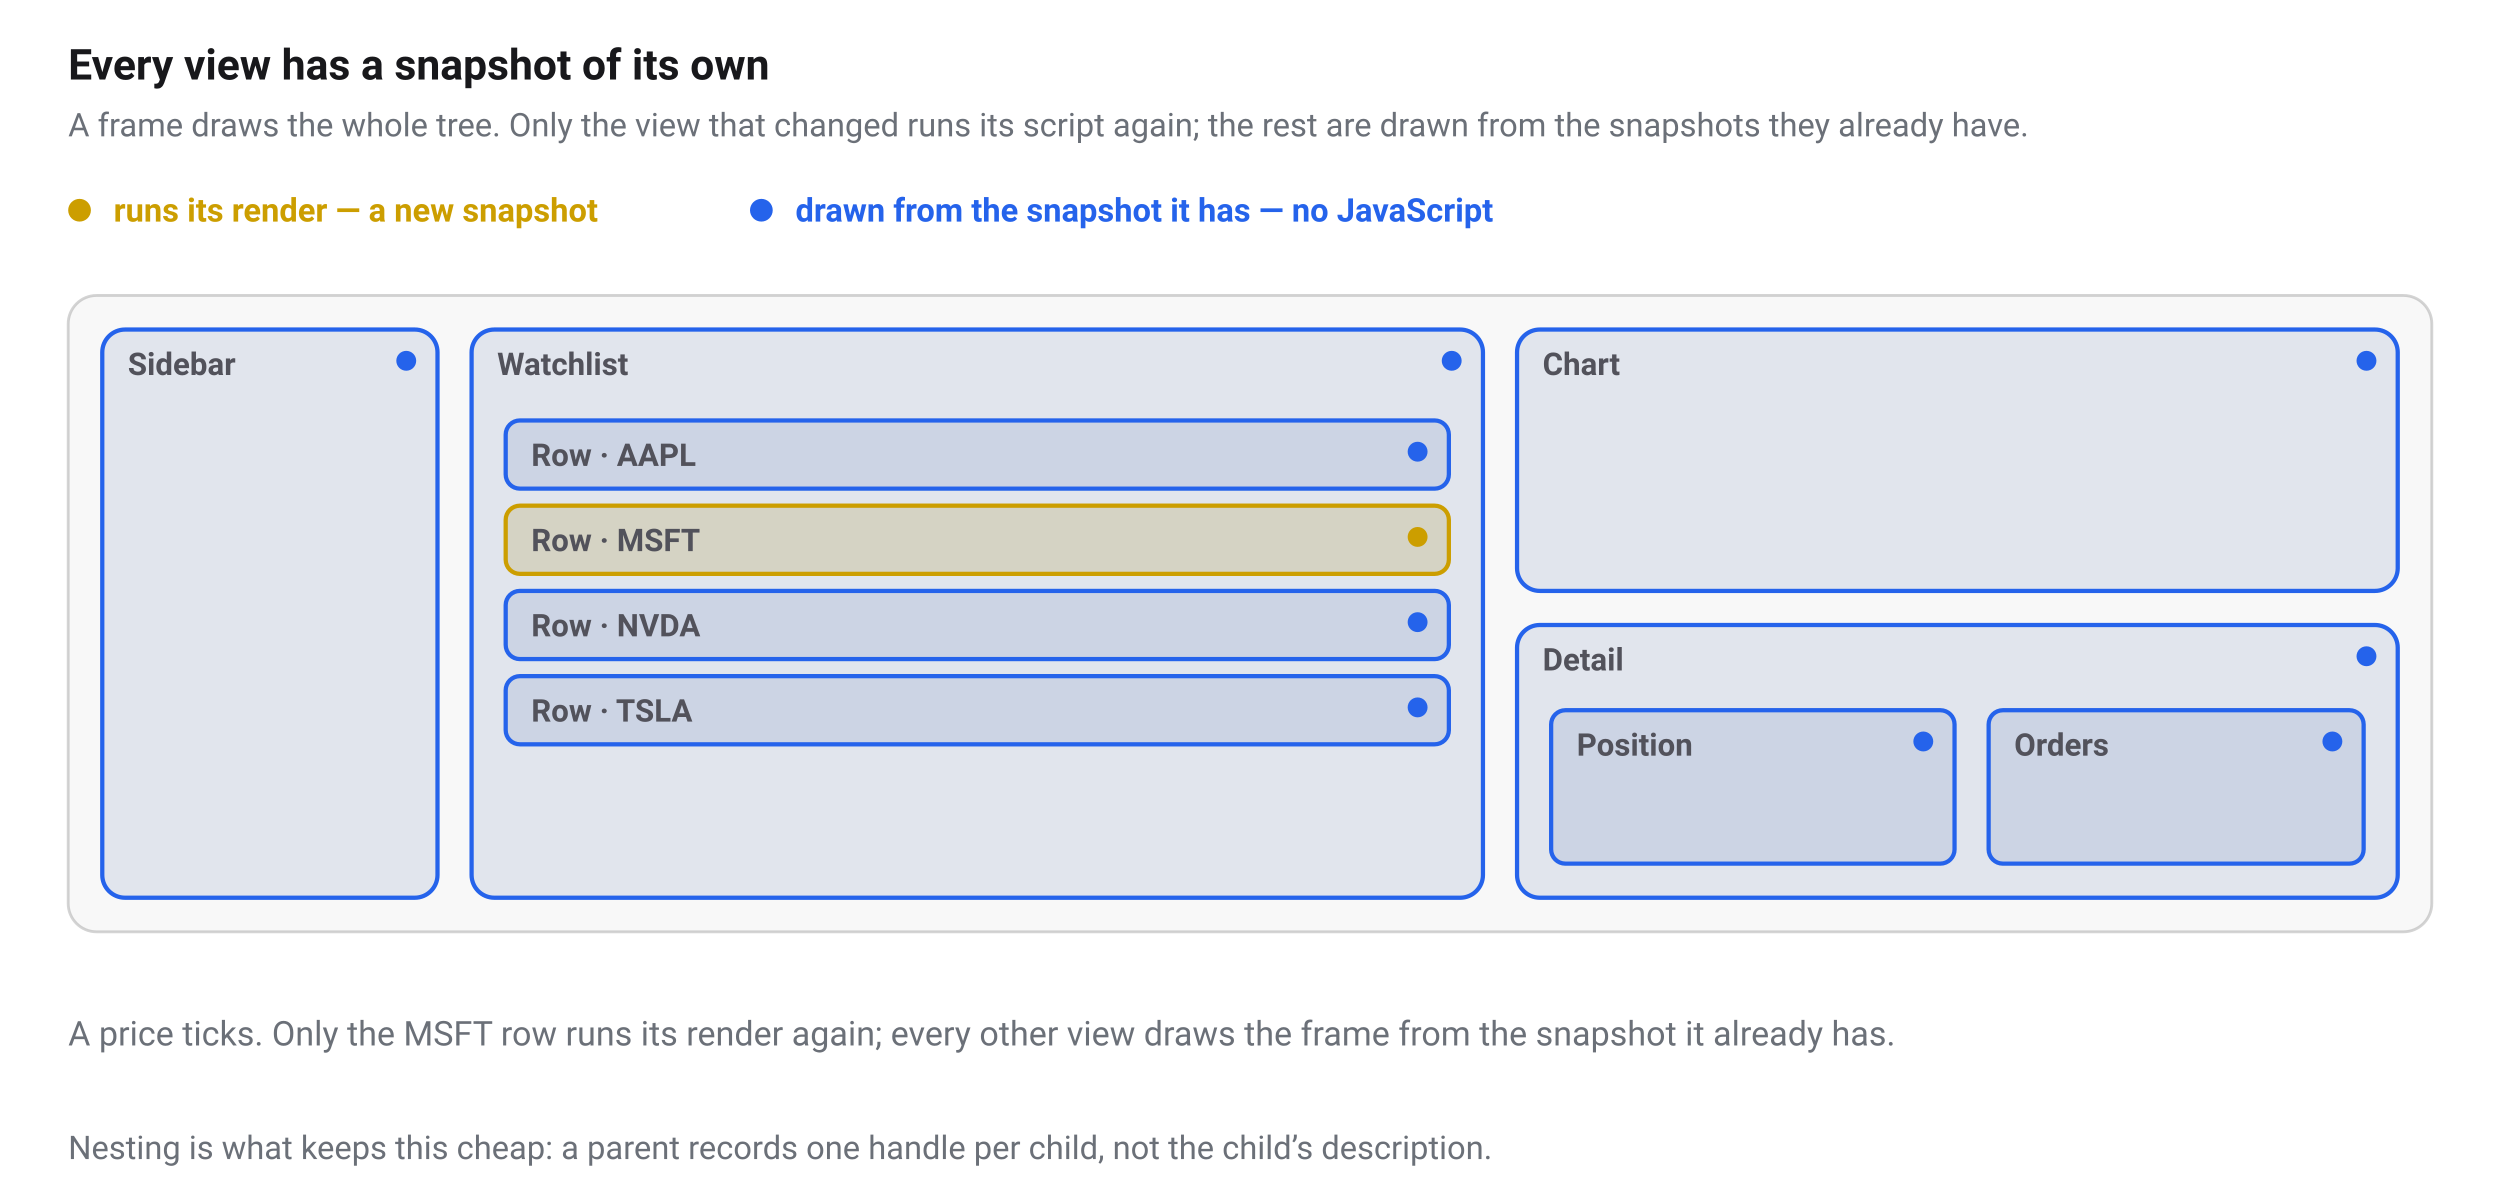
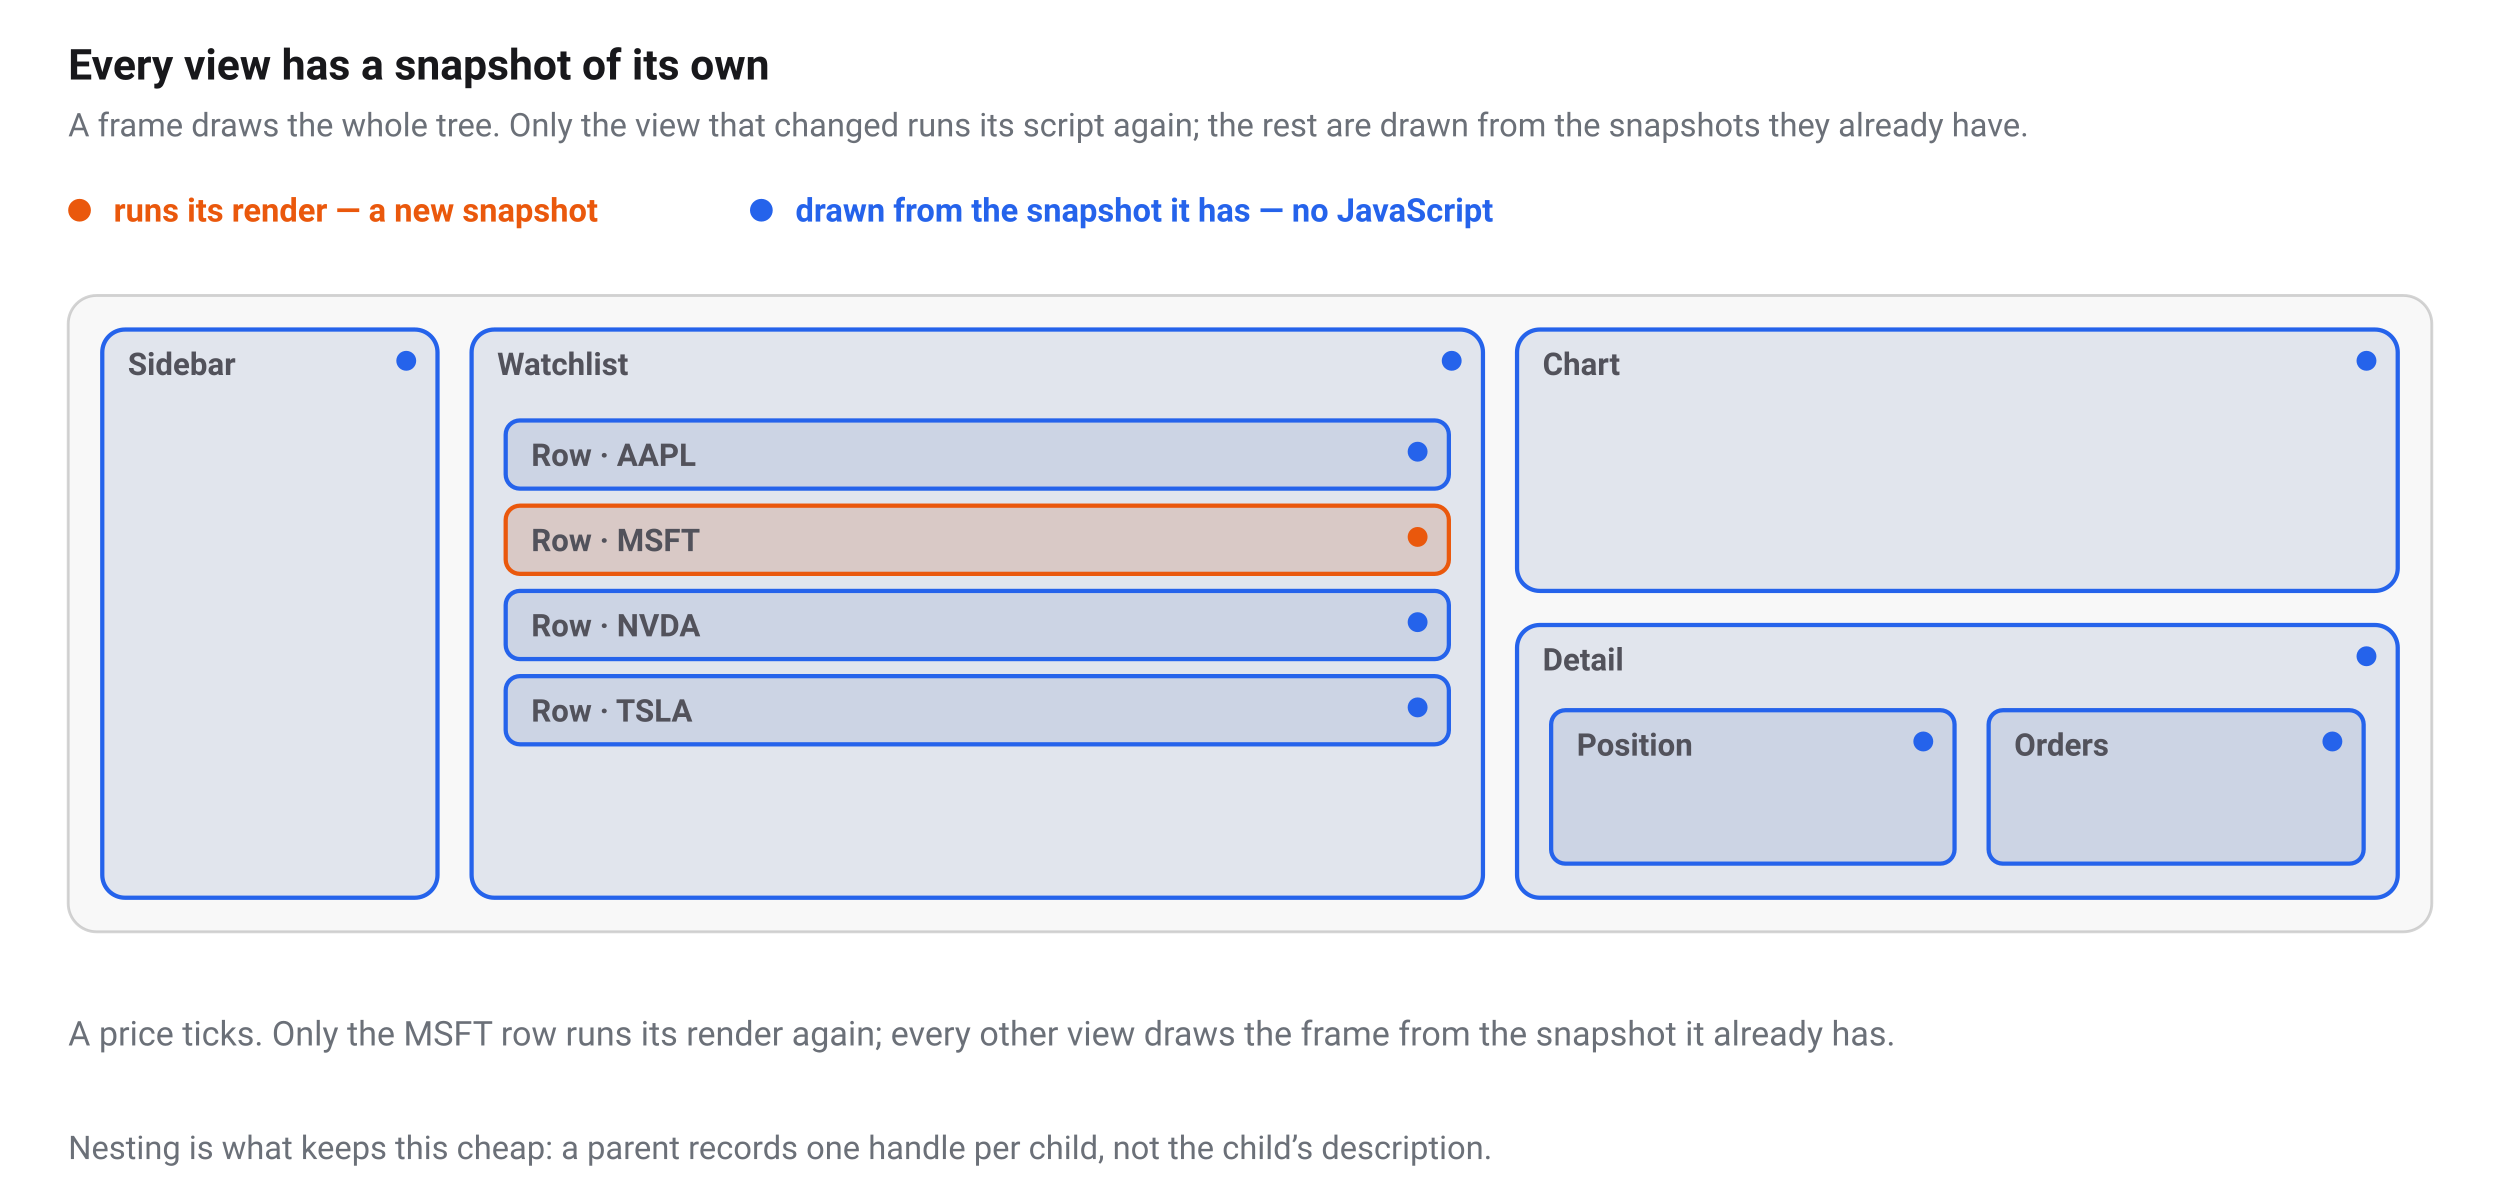
<svg xmlns="http://www.w3.org/2000/svg" viewBox="0 0 880 420" width="100%" role="img" aria-labelledby="t d">
  <defs>
    <style>
      text{font-family:ui-sans-serif,system-ui,-apple-system,"Segoe UI",Roboto,"Helvetica Neue",Arial,sans-serif}
      .h1{fill:#18181b;font-size:15px;font-weight:650}
      .note{fill:#6b7078;font-size:11.5px}
      .label{fill:#52525b;font-size:11px;font-weight:600}
      .caption{fill:#6b7078;font-size:12px}
      .key{font-size:11.5px;font-weight:600}
-       .key-js{fill:#cc9e00}
+       .key-js{fill:#ea580c}
      .key-native{fill:#2563eb}
      .window{fill:rgba(20,20,22,.03);stroke:rgba(20,20,22,.18);stroke-width:1}
      .pane{fill:rgba(20,20,22,.05);stroke:rgba(20,20,22,.18);stroke-width:1}
      /* A pane's state is carried by its stroke and its marker, over a tint too
         faint to read as a fill. Large flat areas of the accent colours belong
         to no diagram on this site. */
      .tint{stroke:none;opacity:.14}
      .edge{fill:none;stroke-width:1.5}
      .mark{stroke:none}
      /* The base rules are the first phase, so a renderer that never runs the
         animation still shows one correct frame. */
-       .tint.pat-a{fill:#cc9e00;animation:tint-a 12s linear infinite}
+       .tint.pat-a{fill:#ea580c;animation:tint-a 12s linear infinite}
      .tint.pat-b{fill:#2563eb;opacity:.06;animation:tint-b 12s linear infinite}
      .tint.pat-c{fill:#2563eb;opacity:.06;animation:tint-c 12s linear infinite}
-       .edge.pat-a{stroke:#cc9e00;animation:edge-a 12s linear infinite}
+       .edge.pat-a{stroke:#ea580c;animation:edge-a 12s linear infinite}
      .edge.pat-b{stroke:#2563eb;animation:edge-b 12s linear infinite}
      .edge.pat-c{stroke:#2563eb;animation:edge-c 12s linear infinite}
-       .mark.pat-a{fill:#cc9e00;animation:mark-a 12s linear infinite}
+       .mark.pat-a{fill:#ea580c;animation:mark-a 12s linear infinite}
      .mark.pat-b{fill:#2563eb;animation:mark-b 12s linear infinite}
      .mark.pat-c{fill:#2563eb;animation:mark-c 12s linear infinite}
      /* Three phases of four seconds. A view is warm while its own render is
         running, blue while it is replaying the snapshot it already has. */
      @keyframes tint-a{
-         0%,28%{fill:#cc9e00;opacity:.14}
+         0%,28%{fill:#ea580c;opacity:.14}
        33%,61%{fill:#2563eb;opacity:.06}
-         66%,100%{fill:#cc9e00;opacity:.14}
+         66%,100%{fill:#ea580c;opacity:.14}
      }
      @keyframes tint-b{
        0%,28%{fill:#2563eb;opacity:.06}
-         33%,100%{fill:#cc9e00;opacity:.14}
+         33%,100%{fill:#ea580c;opacity:.14}
      }
      @keyframes tint-c{
        0%,61%{fill:#2563eb;opacity:.06}
-         66%,100%{fill:#cc9e00;opacity:.14}
+         66%,100%{fill:#ea580c;opacity:.14}
      }
      @keyframes edge-a{
-         0%,28%{stroke:#cc9e00}33%,61%{stroke:#2563eb}66%,100%{stroke:#cc9e00}
+         0%,28%{stroke:#ea580c}33%,61%{stroke:#2563eb}66%,100%{stroke:#ea580c}
      }
-       @keyframes edge-b{0%,28%{stroke:#2563eb}33%,100%{stroke:#cc9e00}}
-       @keyframes edge-c{0%,61%{stroke:#2563eb}66%,100%{stroke:#cc9e00}}
+       @keyframes edge-b{0%,28%{stroke:#2563eb}33%,100%{stroke:#ea580c}}
+       @keyframes edge-c{0%,61%{stroke:#2563eb}66%,100%{stroke:#ea580c}}
      @keyframes mark-a{
-         0%,28%{fill:#cc9e00}33%,61%{fill:#2563eb}66%,100%{fill:#cc9e00}
+         0%,28%{fill:#ea580c}33%,61%{fill:#2563eb}66%,100%{fill:#ea580c}
      }
-       @keyframes mark-b{0%,28%{fill:#2563eb}33%,100%{fill:#cc9e00}}
-       @keyframes mark-c{0%,61%{fill:#2563eb}66%,100%{fill:#cc9e00}}
+       @keyframes mark-b{0%,28%{fill:#2563eb}33%,100%{fill:#ea580c}}
+       @keyframes mark-c{0%,61%{fill:#2563eb}66%,100%{fill:#ea580c}}
      .show-a{opacity:1;animation:show-a 12s linear infinite}
      .show-b,.show-c{opacity:0}
      .show-b{animation:show-b 12s linear infinite}
      .show-c{animation:show-c 12s linear infinite}
      @keyframes show-a{0%,29%{opacity:1}32%,100%{opacity:0}}
      @keyframes show-b{0%,30%{opacity:0}33%,62%{opacity:1}65%,100%{opacity:0}}
      @keyframes show-c{0%,63%{opacity:0}66%,100%{opacity:1}}
      @media (prefers-reduced-motion: reduce){
        .tint,.edge,.mark{animation:none}
        .show-a{animation:none;opacity:1}
        .show-b,.show-c{animation:none;opacity:0}
      }
    </style>
  </defs>
  <text class="h1" x="24" y="28">Every view has a snapshot of its own</text>
  <text class="note" x="24" y="48">A frame draws the whole tree. Only the view that changed runs its script again; the rest are drawn from the snapshots they already have.</text>
  <circle class="key-js" cx="28" cy="74" r="4" />
  <text class="key key-js" x="40" y="78">runs its render — a new snapshot</text>
  <circle class="key-native" cx="268" cy="74" r="4" />
  <text class="key key-native" x="280" y="78">drawn from the snapshot it has — no JavaScript</text>
  <rect class="window" x="24" y="104" width="832" height="224" rx="10" />
  <rect class="pane" x="36" y="116" width="118" height="200" rx="8" />
  <rect class="tint pat-c" x="36" y="116" width="118" height="200" rx="8" />
  <rect class="edge pat-c" x="36" y="116" width="118" height="200" rx="8" />
  <circle class="mark pat-c" cx="143" cy="127" r="3.5" />
  <text class="label" x="45" y="132">Sidebar</text>
  <rect class="pane" x="166" y="116" width="356" height="200" rx="8" />
  <rect class="tint pat-b" x="166" y="116" width="356" height="200" rx="8" />
  <rect class="edge pat-b" x="166" y="116" width="356" height="200" rx="8" />
  <circle class="mark pat-b" cx="511" cy="127" r="3.5" />
  <text class="label" x="175" y="132">Watchlist</text>
  <rect class="pane" x="178" y="148" width="332" height="24" rx="5" />
  <rect class="tint pat-c" x="178" y="148" width="332" height="24" rx="5" />
  <rect class="edge pat-c" x="178" y="148" width="332" height="24" rx="5" />
  <circle class="mark pat-c" cx="499" cy="159" r="3.5" />
  <text class="label" x="187" y="164">Row · AAPL</text>
  <rect class="pane" x="178" y="178" width="332" height="24" rx="5" />
  <rect class="tint pat-a" x="178" y="178" width="332" height="24" rx="5" />
  <rect class="edge pat-a" x="178" y="178" width="332" height="24" rx="5" />
  <circle class="mark pat-a" cx="499" cy="189" r="3.5" />
  <text class="label" x="187" y="194">Row · MSFT</text>
  <rect class="pane" x="178" y="208" width="332" height="24" rx="5" />
  <rect class="tint pat-c" x="178" y="208" width="332" height="24" rx="5" />
  <rect class="edge pat-c" x="178" y="208" width="332" height="24" rx="5" />
  <circle class="mark pat-c" cx="499" cy="219" r="3.5" />
  <text class="label" x="187" y="224">Row · NVDA</text>
  <rect class="pane" x="178" y="238" width="332" height="24" rx="5" />
  <rect class="tint pat-c" x="178" y="238" width="332" height="24" rx="5" />
  <rect class="edge pat-c" x="178" y="238" width="332" height="24" rx="5" />
  <circle class="mark pat-c" cx="499" cy="249" r="3.5" />
  <text class="label" x="187" y="254">Row · TSLA</text>
  <rect class="pane" x="534" y="116" width="310" height="92" rx="8" />
  <rect class="tint pat-c" x="534" y="116" width="310" height="92" rx="8" />
  <rect class="edge pat-c" x="534" y="116" width="310" height="92" rx="8" />
  <circle class="mark pat-c" cx="833" cy="127" r="3.5" />
  <text class="label" x="543" y="132">Chart</text>
  <rect class="pane" x="534" y="220" width="310" height="96" rx="8" />
  <rect class="tint pat-c" x="534" y="220" width="310" height="96" rx="8" />
  <rect class="edge pat-c" x="534" y="220" width="310" height="96" rx="8" />
  <circle class="mark pat-c" cx="833" cy="231" r="3.5" />
  <text class="label" x="543" y="236">Detail</text>
  <rect class="pane" x="546" y="250" width="142" height="54" rx="5" />
  <rect class="tint pat-c" x="546" y="250" width="142" height="54" rx="5" />
  <rect class="edge pat-c" x="546" y="250" width="142" height="54" rx="5" />
  <circle class="mark pat-c" cx="677" cy="261" r="3.5" />
  <text class="label" x="555" y="266">Position</text>
  <rect class="pane" x="700" y="250" width="132" height="54" rx="5" />
  <rect class="tint pat-c" x="700" y="250" width="132" height="54" rx="5" />
  <rect class="edge pat-c" x="700" y="250" width="132" height="54" rx="5" />
  <circle class="mark pat-c" cx="821" cy="261" r="3.5" />
  <text class="label" x="709" y="266">Orders</text>
  <text class="caption show-a" x="24" y="368">A price ticks. Only the MSFT row runs its render again; every other view draws the frame from the snapshot it already has.</text>
  <text class="caption show-b" x="24" y="368">The list reorders. The Watchlist runs — its rows do not: it records four handles, and each row still has its own snapshot.</text>
  <text class="caption show-c" x="24" y="368">The theme changes. A snapshot bakes in the colours it was built with, so every view is invalidated at once. This case is the expensive one, and rare.</text>
  <text class="note" x="24" y="408">Nesting is what keeps this cheap: a parent records one handle per child, not the child’s description.</text>
</svg>
